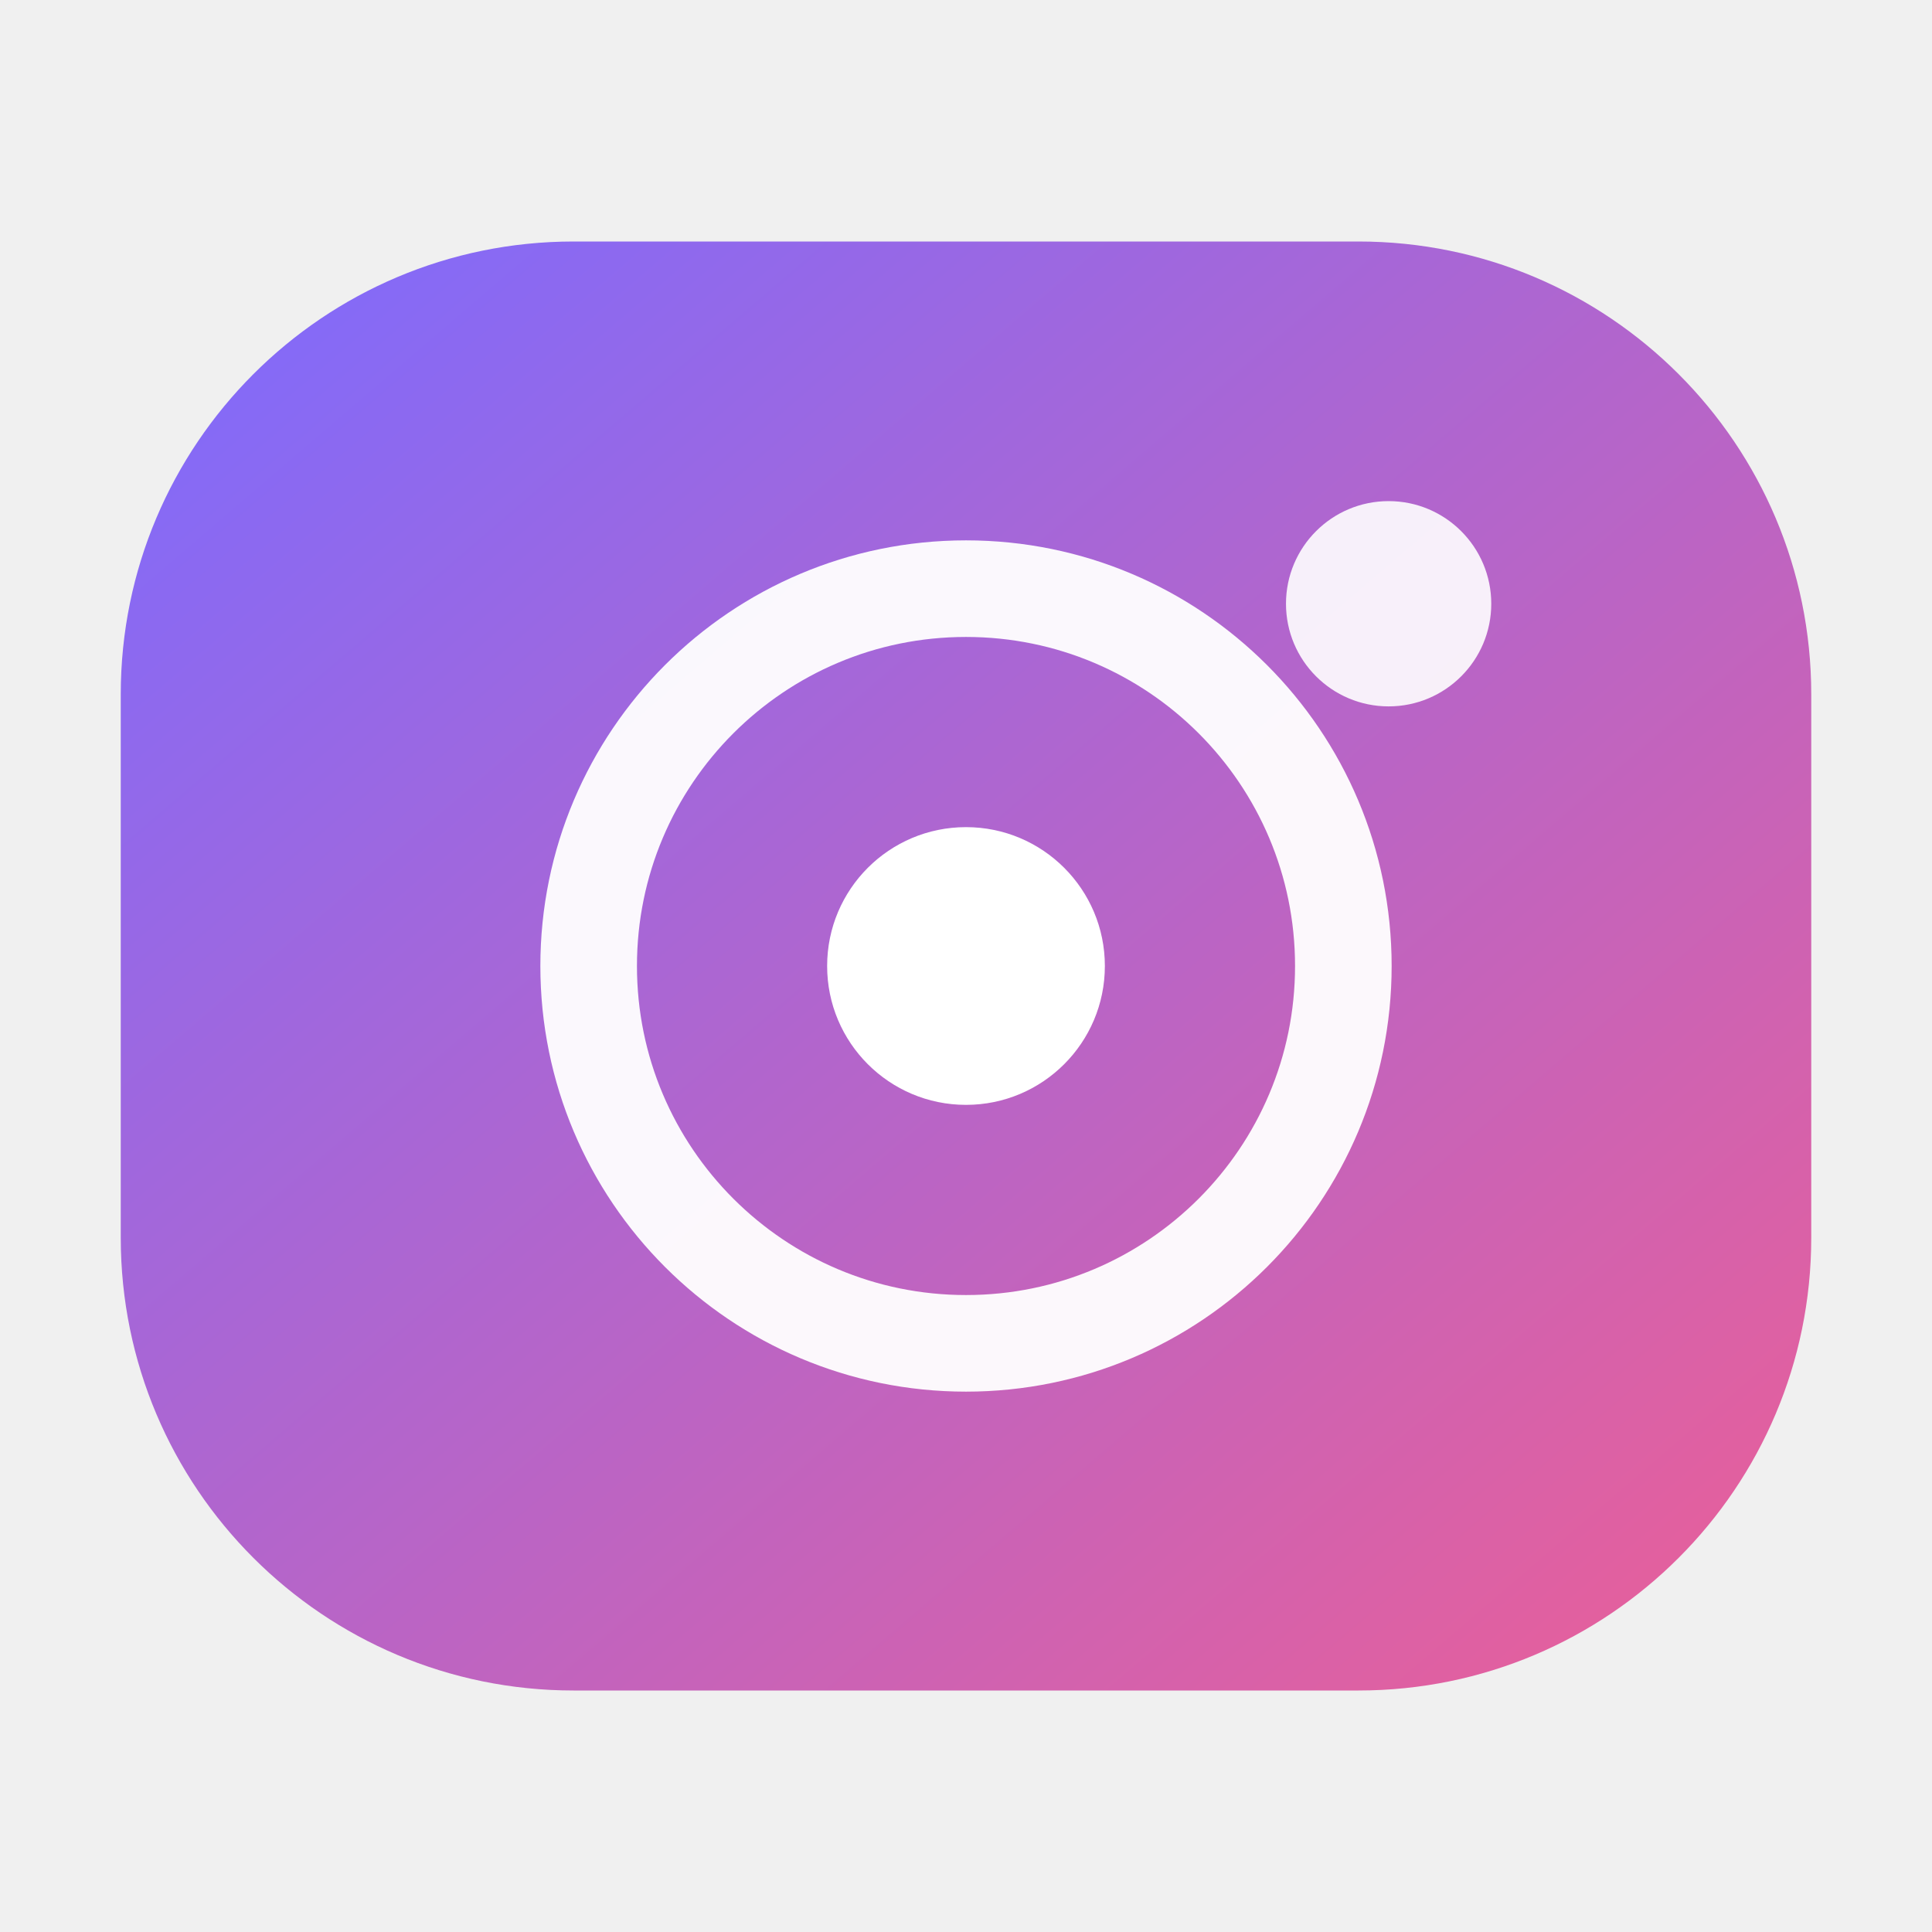
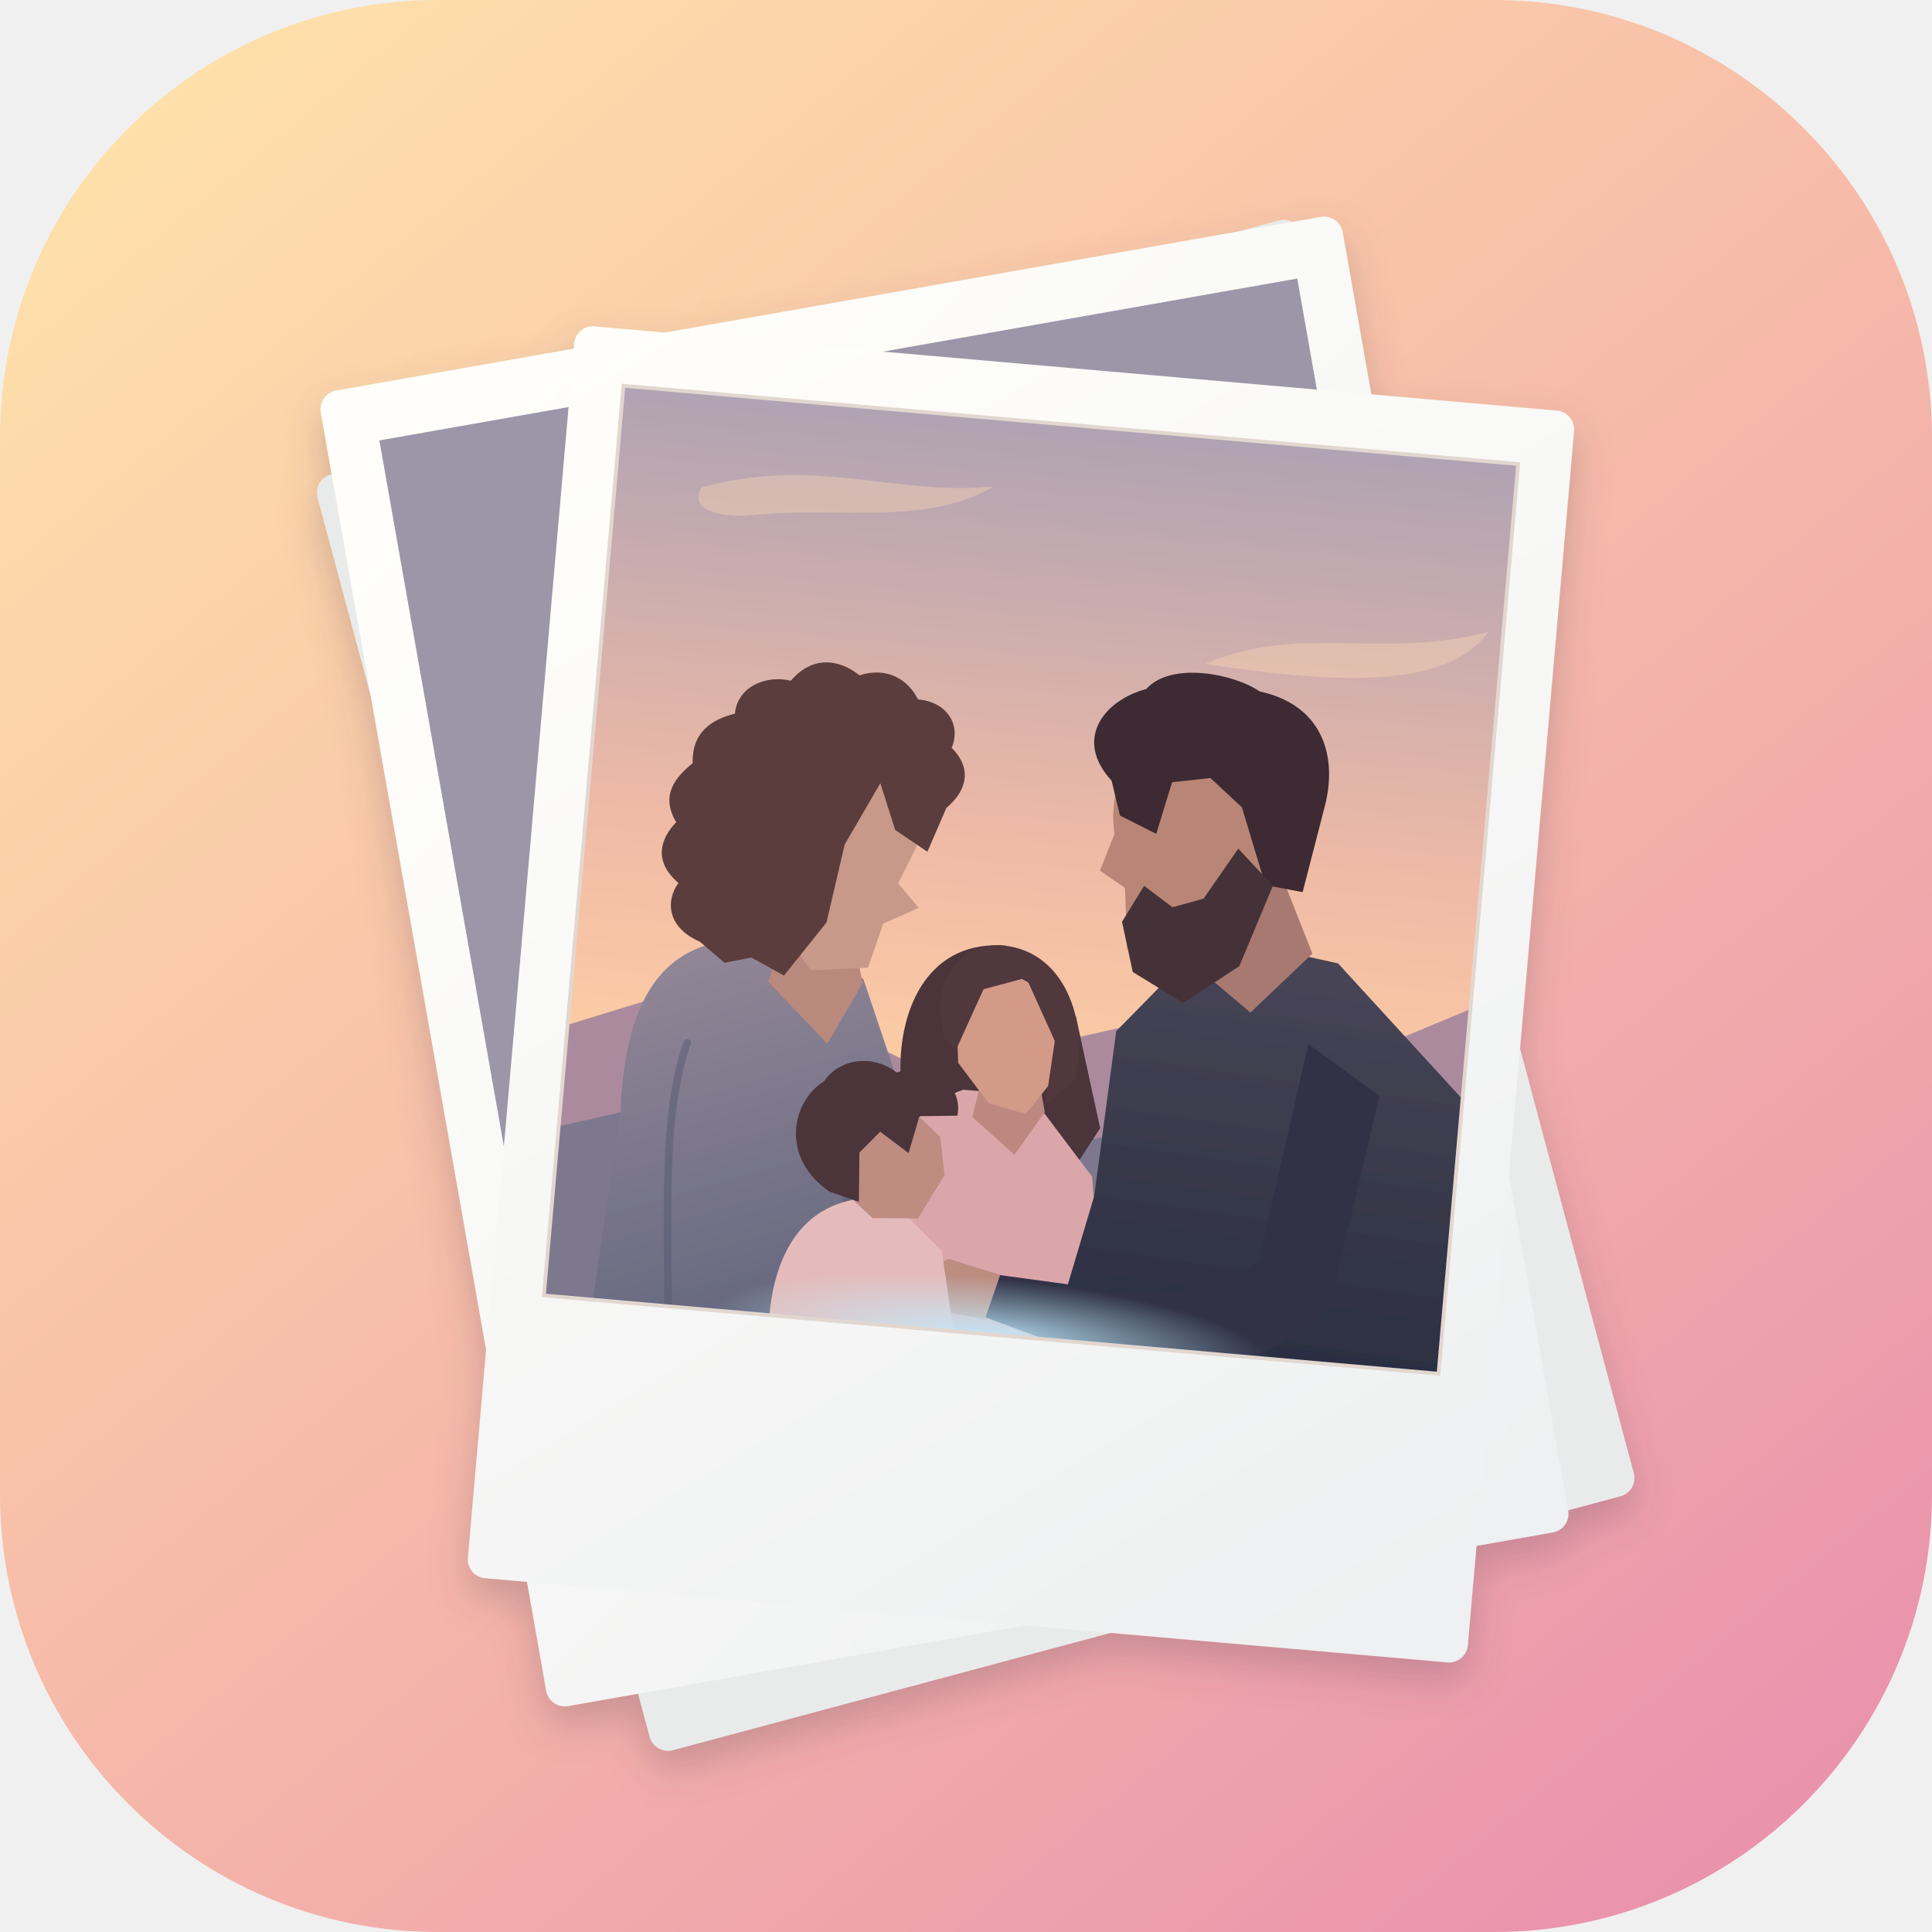
- <svg xmlns="http://www.w3.org/2000/svg" viewBox="0 0 64 64" width="64" height="64">
+ <svg xmlns="http://www.w3.org/2000/svg" width="512" height="512" viewBox="0 0 512 512" fill="none">
  <defs>
-     <linearGradient id="g" x1="0" y1="0" x2="1" y2="1">
-       <stop offset="0" stop-color="#7c6bff" />
-       <stop offset="1" stop-color="#ec5f96" />
+     <linearGradient id="bg" x1="32" y1="0" x2="456" y2="512" gradientUnits="userSpaceOnUse">
+       <stop stop-color="#ffe3aa" />
+       <stop offset=".48" stop-color="#f7bda9" />
+       <stop offset="1" stop-color="#e991ad" />
    </linearGradient>
+     <linearGradient id="sky" x1="230" y1="104" x2="230" y2="354" gradientUnits="userSpaceOnUse">
+       <stop stop-color="#aba1b4" />
+       <stop offset=".48" stop-color="#efbaa6" />
+       <stop offset=".78" stop-color="#ffd0a4" />
+       <stop offset="1" stop-color="#b392aa" />
+     </linearGradient>
+     <linearGradient id="paper" x1="142" y1="96" x2="383" y2="426" gradientUnits="userSpaceOnUse">
+       <stop stop-color="#fffefa" />
+       <stop offset="1" stop-color="#eef0f1" />
+     </linearGradient>
+     <linearGradient id="shirt" x1="180" y1="260" x2="217" y2="356" gradientUnits="userSpaceOnUse">
+       <stop stop-color="#928697" />
+       <stop offset="1" stop-color="#64677f" />
+     </linearGradient>
+     <linearGradient id="jacket" x1="334" y1="254" x2="328" y2="361" gradientUnits="userSpaceOnUse">
+       <stop stop-color="#464455" />
+       <stop offset="1" stop-color="#292d40" />
+     </linearGradient>
+     <radialGradient id="glow">
+       <stop stop-color="#c2eeff" stop-opacity=".9" />
+       <stop offset="1" stop-color="#c2eeff" stop-opacity="0" />
+     </radialGradient>
+     <filter id="shadow" x="-30%" y="-25%" width="160%" height="160%">
+       <feDropShadow dx="0" dy="5" stdDeviation="5" flood-color="#654c5a" flood-opacity=".28" />
+     </filter>
+     <clipPath id="photo">
+       <path d="M151 112H389V354H151z" />
+     </clipPath>
  </defs>
-   <rect x="4" y="8" width="56" height="48" rx="15" fill="url(#g)" />
-   <circle cx="32" cy="32" r="12.5" fill="none" stroke="#fff" stroke-width="3.2" opacity=".95" />
-   <circle cx="32" cy="32" r="4.6" fill="#fff" />
-   <circle cx="46" cy="20" r="3.4" fill="#fff" opacity=".9" />
+   <rect width="512" height="512" rx="116" fill="url(#bg)" />
+   <g filter="url(#shadow)">
+     <g transform="rotate(-15 256 267)">
+       <rect x="125" y="87" width="270" height="350" rx="5" fill="#e9ebeb" />
+       <path d="M138 102H382V363H138z" fill="#b5acb7" />
+     </g>
+     <g transform="rotate(-10 256 267)">
+       <rect x="115" y="77" width="275" height="354" rx="5" fill="url(#paper)" />
+       <path d="M129 92H376V359H129z" fill="#9b96a8" />
+       <path d="M129 281 209 235 277 276 376 228V359H129z" fill="#cfb3b5" />
+     </g>
+     <g transform="rotate(5 270 270)">
+       <rect x="137" y="97" width="266" height="333" rx="5" fill="url(#paper)" />
+       <g clip-path="url(#photo)">
+         <path d="M151 112H389V354H151z" fill="url(#sky)" />
+         <path d="M174 137c30-11 51-2 77-7-16 12-41 9-62 13-10 2-18 0-15-6Zm137 35c24-13 46-5 74-15-10 17-42 17-74 15Z" fill="#ffdab4" opacity=".36" />
+         <path d="m151 282 42-17 54 21 50-16 48 10 44-23v97H151Z" fill="#ac8a9e" />
+         <path d="m151 309 56-18 45 20 55-15 82 13v45H151Z" fill="#7e788f" />
+         <path d="M188 257c-19 6-22 27-21 47l-3 50h85l-4-52-17-39Z" fill="url(#shirt)" />
+         <path d="m207 248-4 18 17 15 8-17-6-18Z" fill="#ba897e" />
+         <path d="M196 217c1-18 30-23 40-7l3 17-4 10 6 6-9 5-3 12-15 2-14-16Z" fill="#c89889" />
+         <path d="M184 257c-9-3-10-10-7-15-7-5-6-11-2-16-5-7-1-12 3-16-1-8 4-12 10-14 0-7 7-11 14-10 5-7 12-7 18-3 7-3 13 0 16 5 8 0 12 6 10 12 6 5 5 11 0 16l-4 12-9-5-5-12-8 17-3 21-10 15-9-4-7 2Z" fill="#5b3d3c" />
+         <path d="M183 284c-5 19-1 46 1 70m40-62 7 45" stroke="#55596f" stroke-width="2" stroke-linecap="round" opacity=".5" />
+         <path d="M265 251c-20 0-27 18-25 36l-5 19 51 6 8-15-9-29Z" fill="#4b363b" />
+         <path d="M257 290c-16 7-19 23-20 38l-1 26h64l-7-44-18-20Z" fill="#dba6aa" />
+         <path d="m262 284-2 13 12 9 7-12-4-15Z" fill="#bc887f" />
+         <path d="M253 267c7-13 22-10 27 3l2 13-8 12-10-2-9-10Z" fill="#d39a88" />
+         <path d="M251 277c-6-16 3-26 13-26 18 0 25 21 22 34l-7 7 1-17-9-16-11 4-6 17Z" fill="#51383d" />
+         <path d="m323 244-13 10-14 17-2 44-8 39h103V281l-36-33Z" fill="url(#jacket)" />
+         <path d="m316 226-2 25 17 12 15-17-12-24Z" fill="#a87970" />
+         <path d="M304 192c-11 3-16 14-13 27l-3 10 7 4 2 16 12 7 17-12 10-23-11-23Z" fill="#b98576" />
+         <path d="M289 205c-11-10-4-21 7-25 6-8 23-6 30-2 16 2 22 14 20 28l-4 24-10-1-8-20-9-7-10 2-3 14-10-4Z" fill="#3e2c33" />
+         <path d="m300 232 8 5 8-3 8-14 10 9-7 22-14 11-14-7-4-13Z" fill="#453137" />
+         <path d="m347 270-8 58c-9 10-29 14-49 11l-21-1-3 11 29 8c27 3 56-2 64-20l8-55Z" fill="#303246" />
+         <path d="m271 338-14-3-12 7 1 6 22 2Z" fill="#bd8d82" />
+         <path d="M233 321c-16 3-22 17-22 33h49l-5-21-12-10Z" fill="#e4bbba" />
+         <path d="M225 310c-2-10 7-18 17-15l10 8 2 10-6 12-12 1-9-7Z" fill="#bf8c82" />
+         <path d="M224 320c-14-8-12-23-4-29 4-7 13-8 19-4 9-4 18 2 17 10l-10 1-2 10-8-5-5 6 1 13Z" fill="#4b343b" />
+         <ellipse cx="270" cy="355" rx="74" ry="16" fill="url(#glow)" />
+       </g>
+       <path d="M151 112H389V354H151z" stroke="#e2d7d0" />
+     </g>
+   </g>
</svg>
